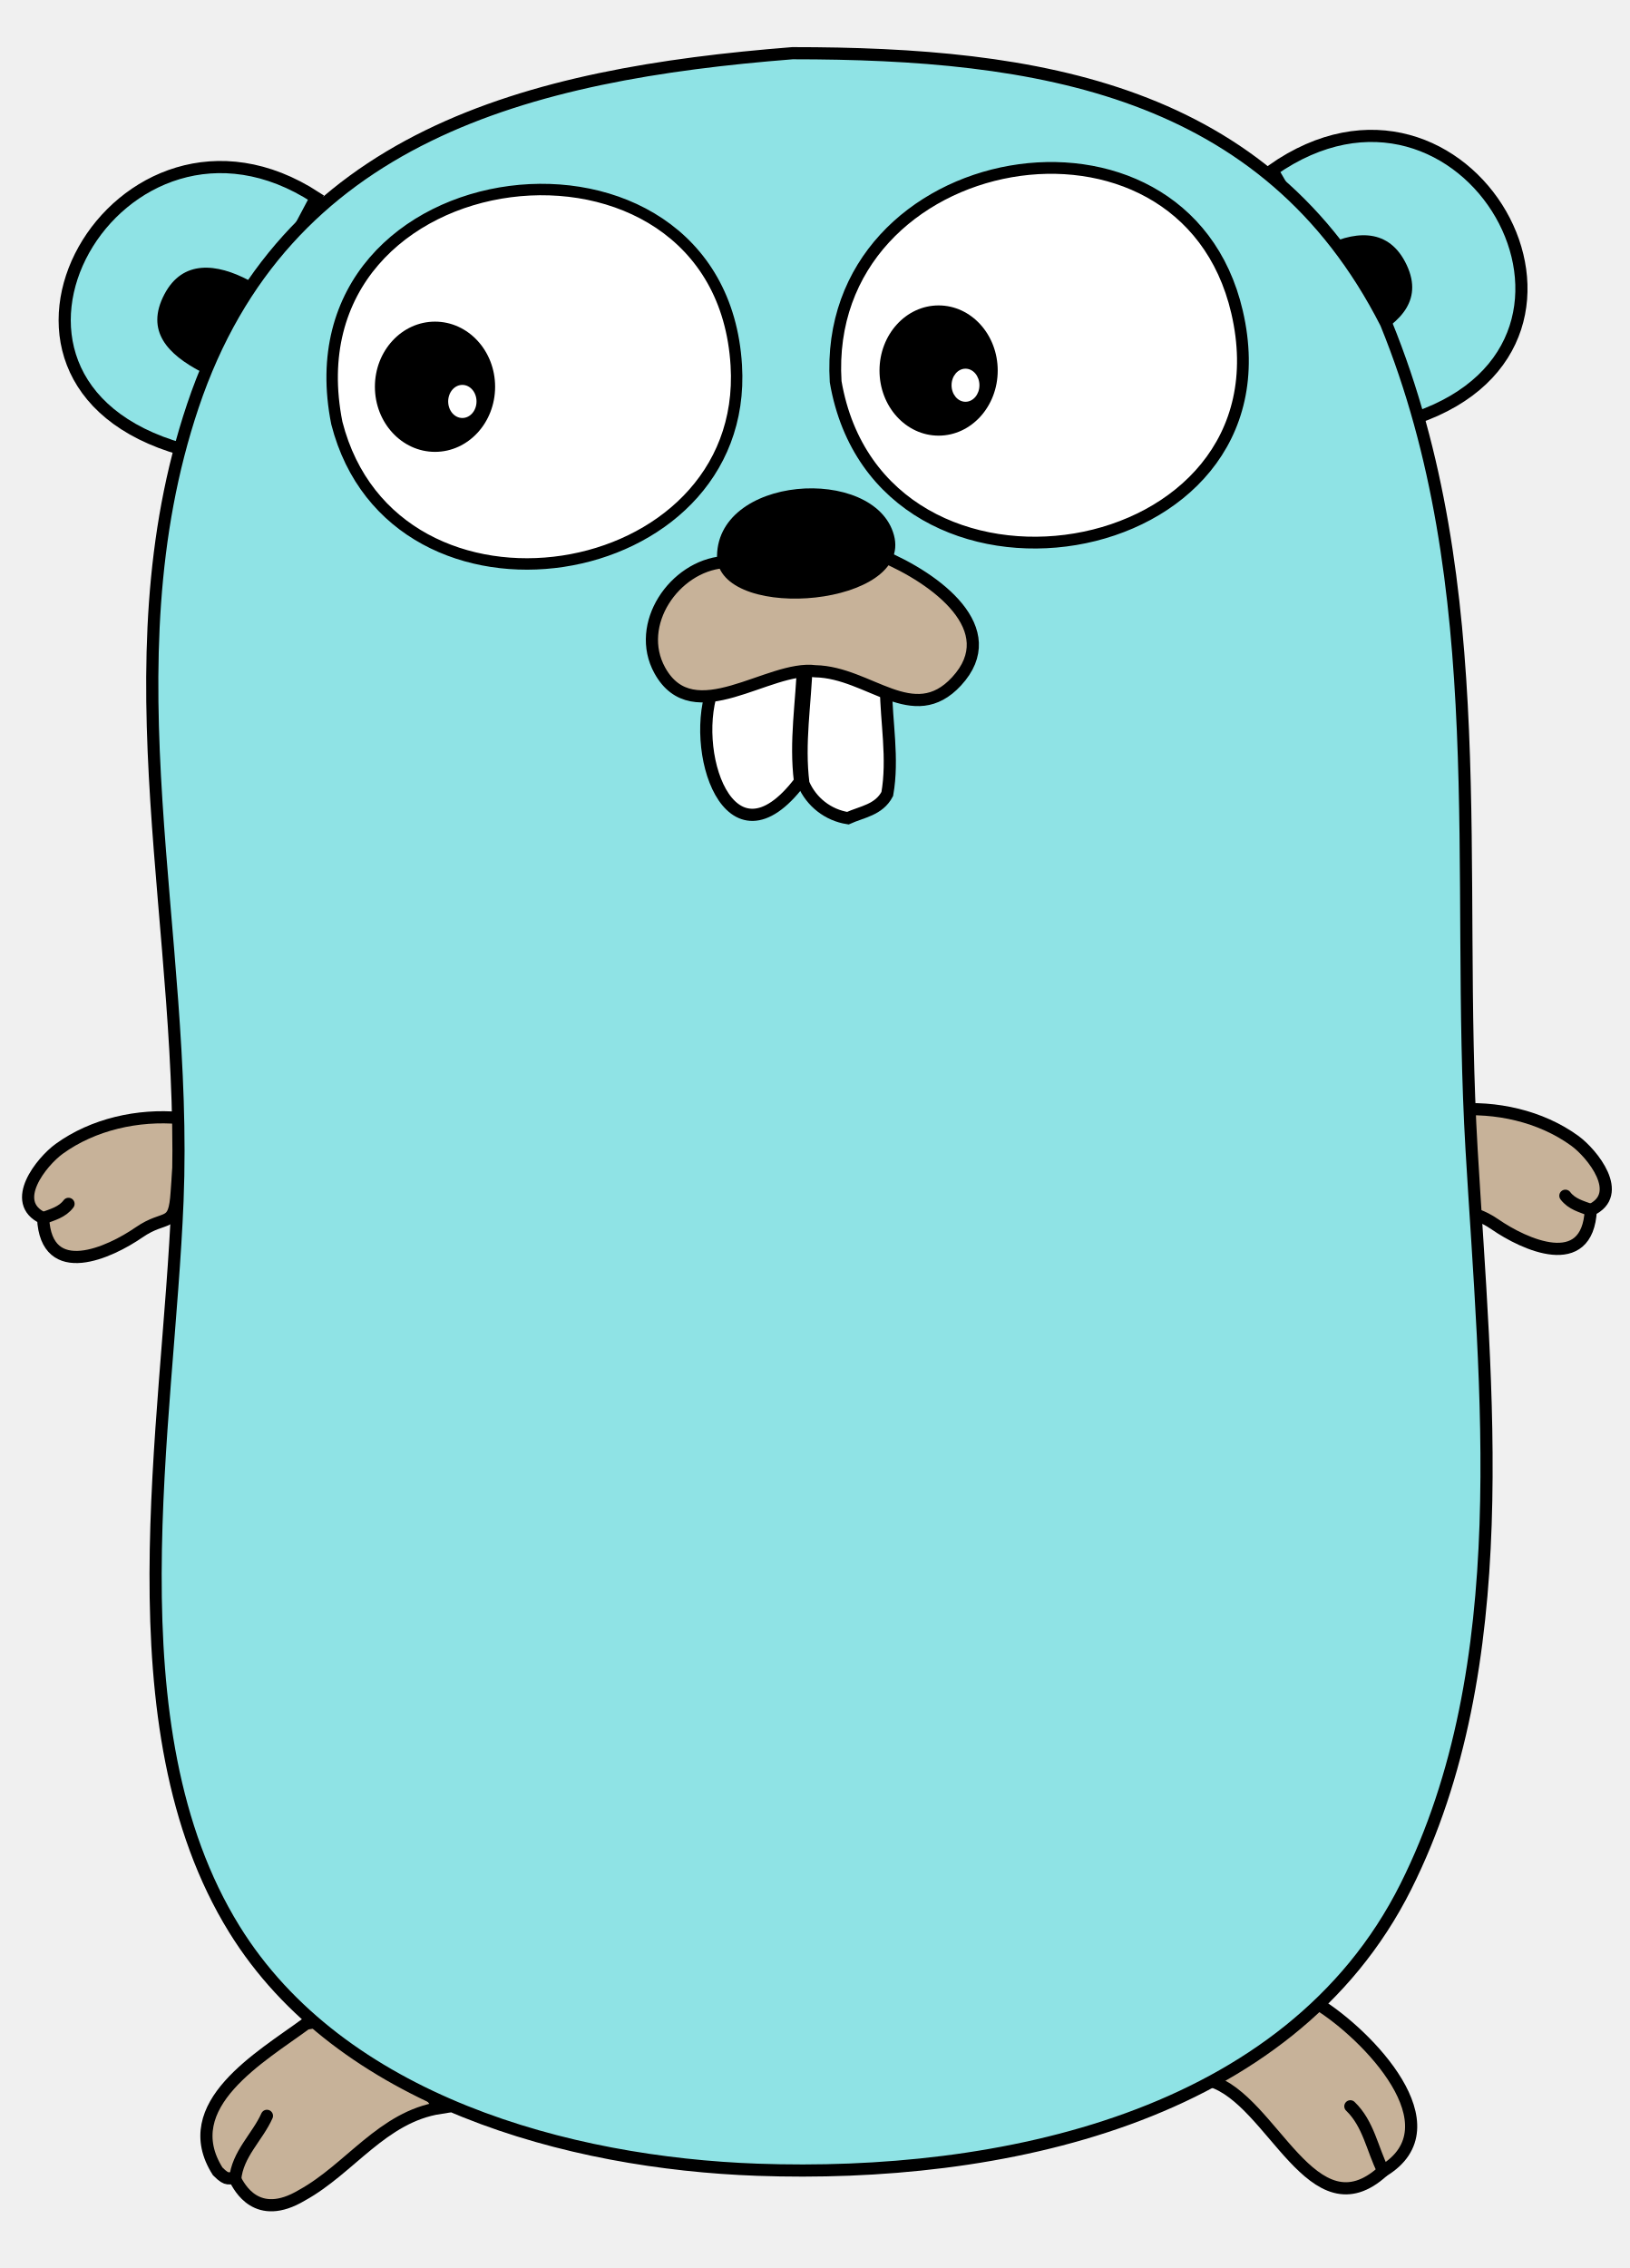
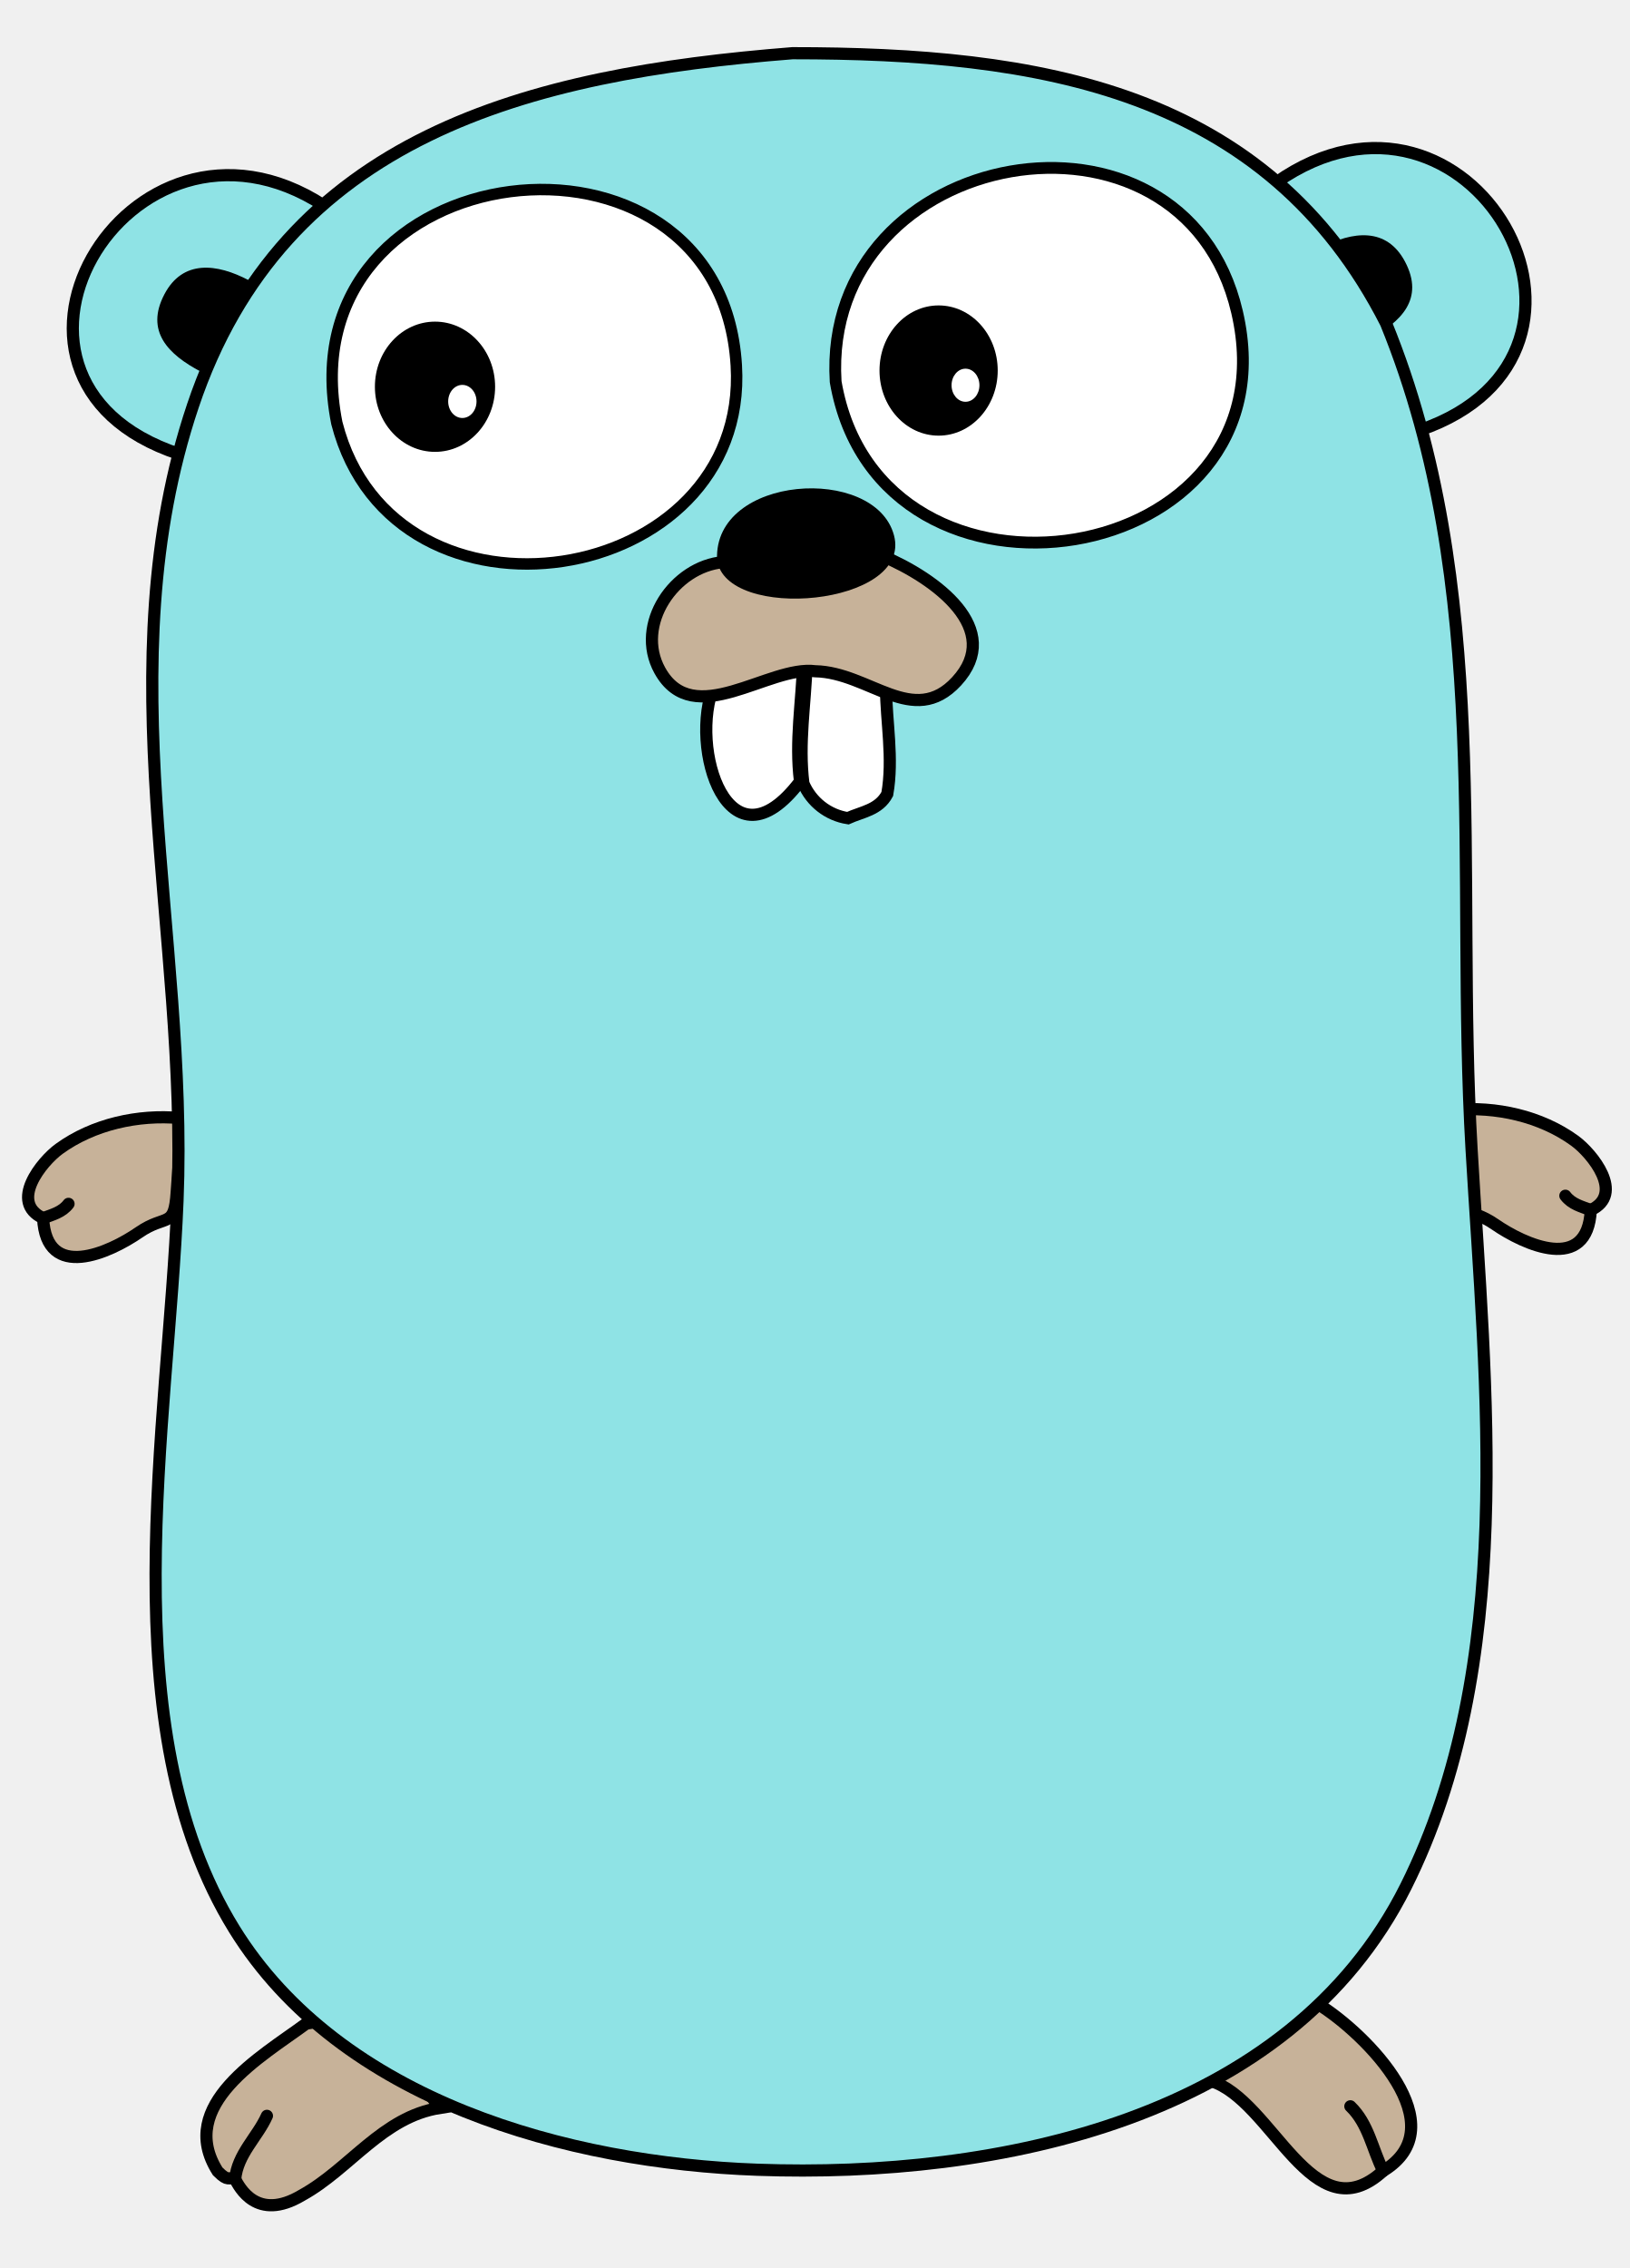
<svg xmlns="http://www.w3.org/2000/svg" version="1.1" id="レイヤー_1" x="0px" y="0px" width="401.98px" height="559.472px" viewBox="0 0 401.98 559.472" enable-background="new 0 0 401.98 559.472" xml:space="preserve">
  <path fill-rule="evenodd" clip-rule="evenodd" fill="#C7B299" stroke="#000000" stroke-width="3" stroke-linecap="round" d="  M10.634,300.493c0.764,15.751,16.499,8.463,23.626,3.539c6.765-4.675,8.743-0.789,9.337-10.015  c0.389-6.064,1.088-12.128,0.744-18.216c-10.23-0.927-21.357,1.509-29.744,7.602C10.277,286.542,2.177,296.561,10.634,300.493" />
  <path fill-rule="evenodd" clip-rule="evenodd" fill="#C7B299" stroke="#000000" stroke-width="3" stroke-linecap="round" d="  M10.634,300.493c2.29-0.852,4.717-1.457,6.271-3.528" />
-   <path fill-rule="evenodd" clip-rule="evenodd" fill="#8FE3E5" stroke="#000000" stroke-width="3" stroke-linecap="round" d="  M44.997,110.853C-15.3,93.897,29.536,17.189,77.956,48.74L44.997,110.853z" />
-   <path fill-rule="evenodd" clip-rule="evenodd" fill="#8FE3E5" stroke="#000000" stroke-width="3" stroke-linecap="round" d="  M313.895,41.984c47.727-33.523,90.856,42.111,35.388,61.141L313.895,41.984z" />
+   <path fill-rule="evenodd" clip-rule="evenodd" fill="#8FE3E5" stroke="#000000" stroke-width="3" stroke-linecap="round" d="  M46.997,112.853C-13.3,95.897,31.536,19.189,79.956,50.74L46.997,112.853z" />
+   <path fill-rule="evenodd" clip-rule="evenodd" fill="#8FE3E5" stroke="#000000" stroke-width="3" stroke-linecap="round" d="  M314.895,44.984c47.727-33.523,90.856,42.111,35.388,61.141L314.895,44.984z" />
  <path fill-rule="evenodd" clip-rule="evenodd" fill="#C7B299" stroke="#000000" stroke-width="3" stroke-linecap="round" d="  M325.161,494.343c12.123,7.501,34.282,30.182,16.096,41.18c-17.474,15.999-27.254-17.561-42.591-22.211  C305.271,504.342,313.643,496.163,325.161,494.343z" />
  <path fill-rule="evenodd" clip-rule="evenodd" fill="none" stroke="#000000" stroke-width="3" stroke-linecap="round" d="  M341.257,535.522c-2.696-5.361-3.601-11.618-8.102-15.939" />
  <path fill-rule="evenodd" clip-rule="evenodd" fill="#C7B299" stroke="#000000" stroke-width="3" stroke-linecap="round" d="  M108.579,519.975c-14.229,2.202-22.238,15.039-34.1,21.558c-11.178,6.665-15.454-2.134-16.461-3.92  c-1.752-0.799-1.605,0.744-4.309-1.979c-10.362-16.354,10.797-28.308,21.815-36.432C90.87,496.1,100.487,509.404,108.579,519.975z" />
  <path fill-rule="evenodd" clip-rule="evenodd" fill="none" stroke="#000000" stroke-width="3" stroke-linecap="round" d="  M58.019,537.612c0.542-6.233,5.484-10.407,7.838-15.677" />
  <path fill-rule="evenodd" clip-rule="evenodd" d="M49.513,91.667c-7.955-4.208-13.791-9.923-8.925-19.124  c4.505-8.518,12.874-7.593,20.83-3.385L49.513,91.667z" />
  <path fill-rule="evenodd" clip-rule="evenodd" d="M337.716,83.667c7.955-4.208,13.791-9.923,8.925-19.124  c-4.505-8.518-12.874-7.593-20.83-3.385L337.716,83.667z" />
  <path fill-rule="evenodd" clip-rule="evenodd" fill="#C7B299" stroke="#000000" stroke-width="3" stroke-linecap="round" d="  M392.475,298.493c-0.764,15.751-16.499,8.463-23.626,3.539c-6.765-4.675-8.743-0.789-9.337-10.015  c-0.389-6.064-1.088-12.128-0.744-18.216c10.23-0.927,21.357,1.509,29.744,7.602C392.831,284.542,400.932,294.561,392.475,298.493" />
  <path fill-rule="evenodd" clip-rule="evenodd" fill="#C7B299" stroke="#000000" stroke-width="3" stroke-linecap="round" d="  M392.475,298.493c-2.29-0.852-4.717-1.457-6.271-3.528" />
  <g>
    <path fill-rule="evenodd" clip-rule="evenodd" fill="#8FE3E5" stroke="#000000" stroke-width="3" stroke-linecap="round" d="   M195.512,13.124c60.365,0,116.953,8.633,146.452,66.629c26.478,65.006,17.062,135.104,21.1,203.806   c3.468,58.992,11.157,127.145-16.21,181.812c-28.79,57.514-100.73,71.982-160,69.863c-46.555-1.666-102.794-16.854-129.069-59.389   c-30.826-49.9-16.232-124.098-13.993-179.622c2.652-65.771-17.815-131.742,3.792-196.101   C69.999,33.359,130.451,18.271,195.512,13.124" />
  </g>
  <path fill-rule="evenodd" clip-rule="evenodd" fill="#FFFFFF" stroke="#000000" stroke-width="2.908" stroke-linecap="round" d="  M206.169,94.16c10.838,63.003,113.822,46.345,99.03-17.197C291.935,19.983,202.567,35.755,206.169,94.16" />
  <path fill-rule="evenodd" clip-rule="evenodd" fill="#FFFFFF" stroke="#000000" stroke-width="2.821" stroke-linecap="round" d="  M83.103,104.35c14.047,54.85,101.864,40.807,98.554-14.213C177.691,24.242,69.673,36.957,83.103,104.35" />
  <path fill-rule="evenodd" clip-rule="evenodd" fill="#FFFFFF" stroke="#000000" stroke-width="3" stroke-linecap="round" d="  M218.594,169.762c0.046,8.191,1.861,17.387,0.312,26.101c-2.091,3.952-6.193,4.37-9.729,5.967c-4.89-0.767-9.002-3.978-10.963-8.552  c-1.255-9.946,0.468-19.576,0.785-29.526L218.594,169.762z" />
  <g>
    <ellipse fill-rule="evenodd" clip-rule="evenodd" cx="107.324" cy="95.404" rx="14.829" ry="16.062" />
    <ellipse fill-rule="evenodd" clip-rule="evenodd" fill="#FFFFFF" cx="114.069" cy="99.029" rx="3.496" ry="4.082" />
  </g>
  <g>
    <ellipse fill-rule="evenodd" clip-rule="evenodd" cx="231.571" cy="91.404" rx="14.582" ry="16.062" />
    <ellipse fill-rule="evenodd" clip-rule="evenodd" fill="#FFFFFF" cx="238.204" cy="95.029" rx="3.438" ry="4.082" />
  </g>
  <path fill-rule="evenodd" clip-rule="evenodd" fill="#FFFFFF" stroke="#000000" stroke-width="3" stroke-linecap="round" d="  M176.217,168.87c-6.47,15.68,3.608,47.035,21.163,23.908c-1.255-9.946,0.468-19.576,0.785-29.526L176.217,168.87z" />
  <g>
    <path fill-rule="evenodd" clip-rule="evenodd" fill="#C7B299" stroke="#000000" stroke-width="3" stroke-linecap="round" d="   M178.431,138.673c-12.059,1.028-21.916,15.366-15.646,26.709c8.303,15.024,26.836-1.329,38.379,0.203   c13.285,0.272,24.17,14.047,34.84,2.49c11.867-12.854-5.109-25.373-18.377-30.97L178.431,138.673z" />
    <path fill-rule="evenodd" clip-rule="evenodd" d="M176.913,138.045c-0.893-20.891,38.938-23.503,43.642-6.016   C225.247,149.475,178.874,153.527,176.913,138.045C175.348,125.682,176.913,138.045,176.913,138.045z" />
  </g>
</svg>
